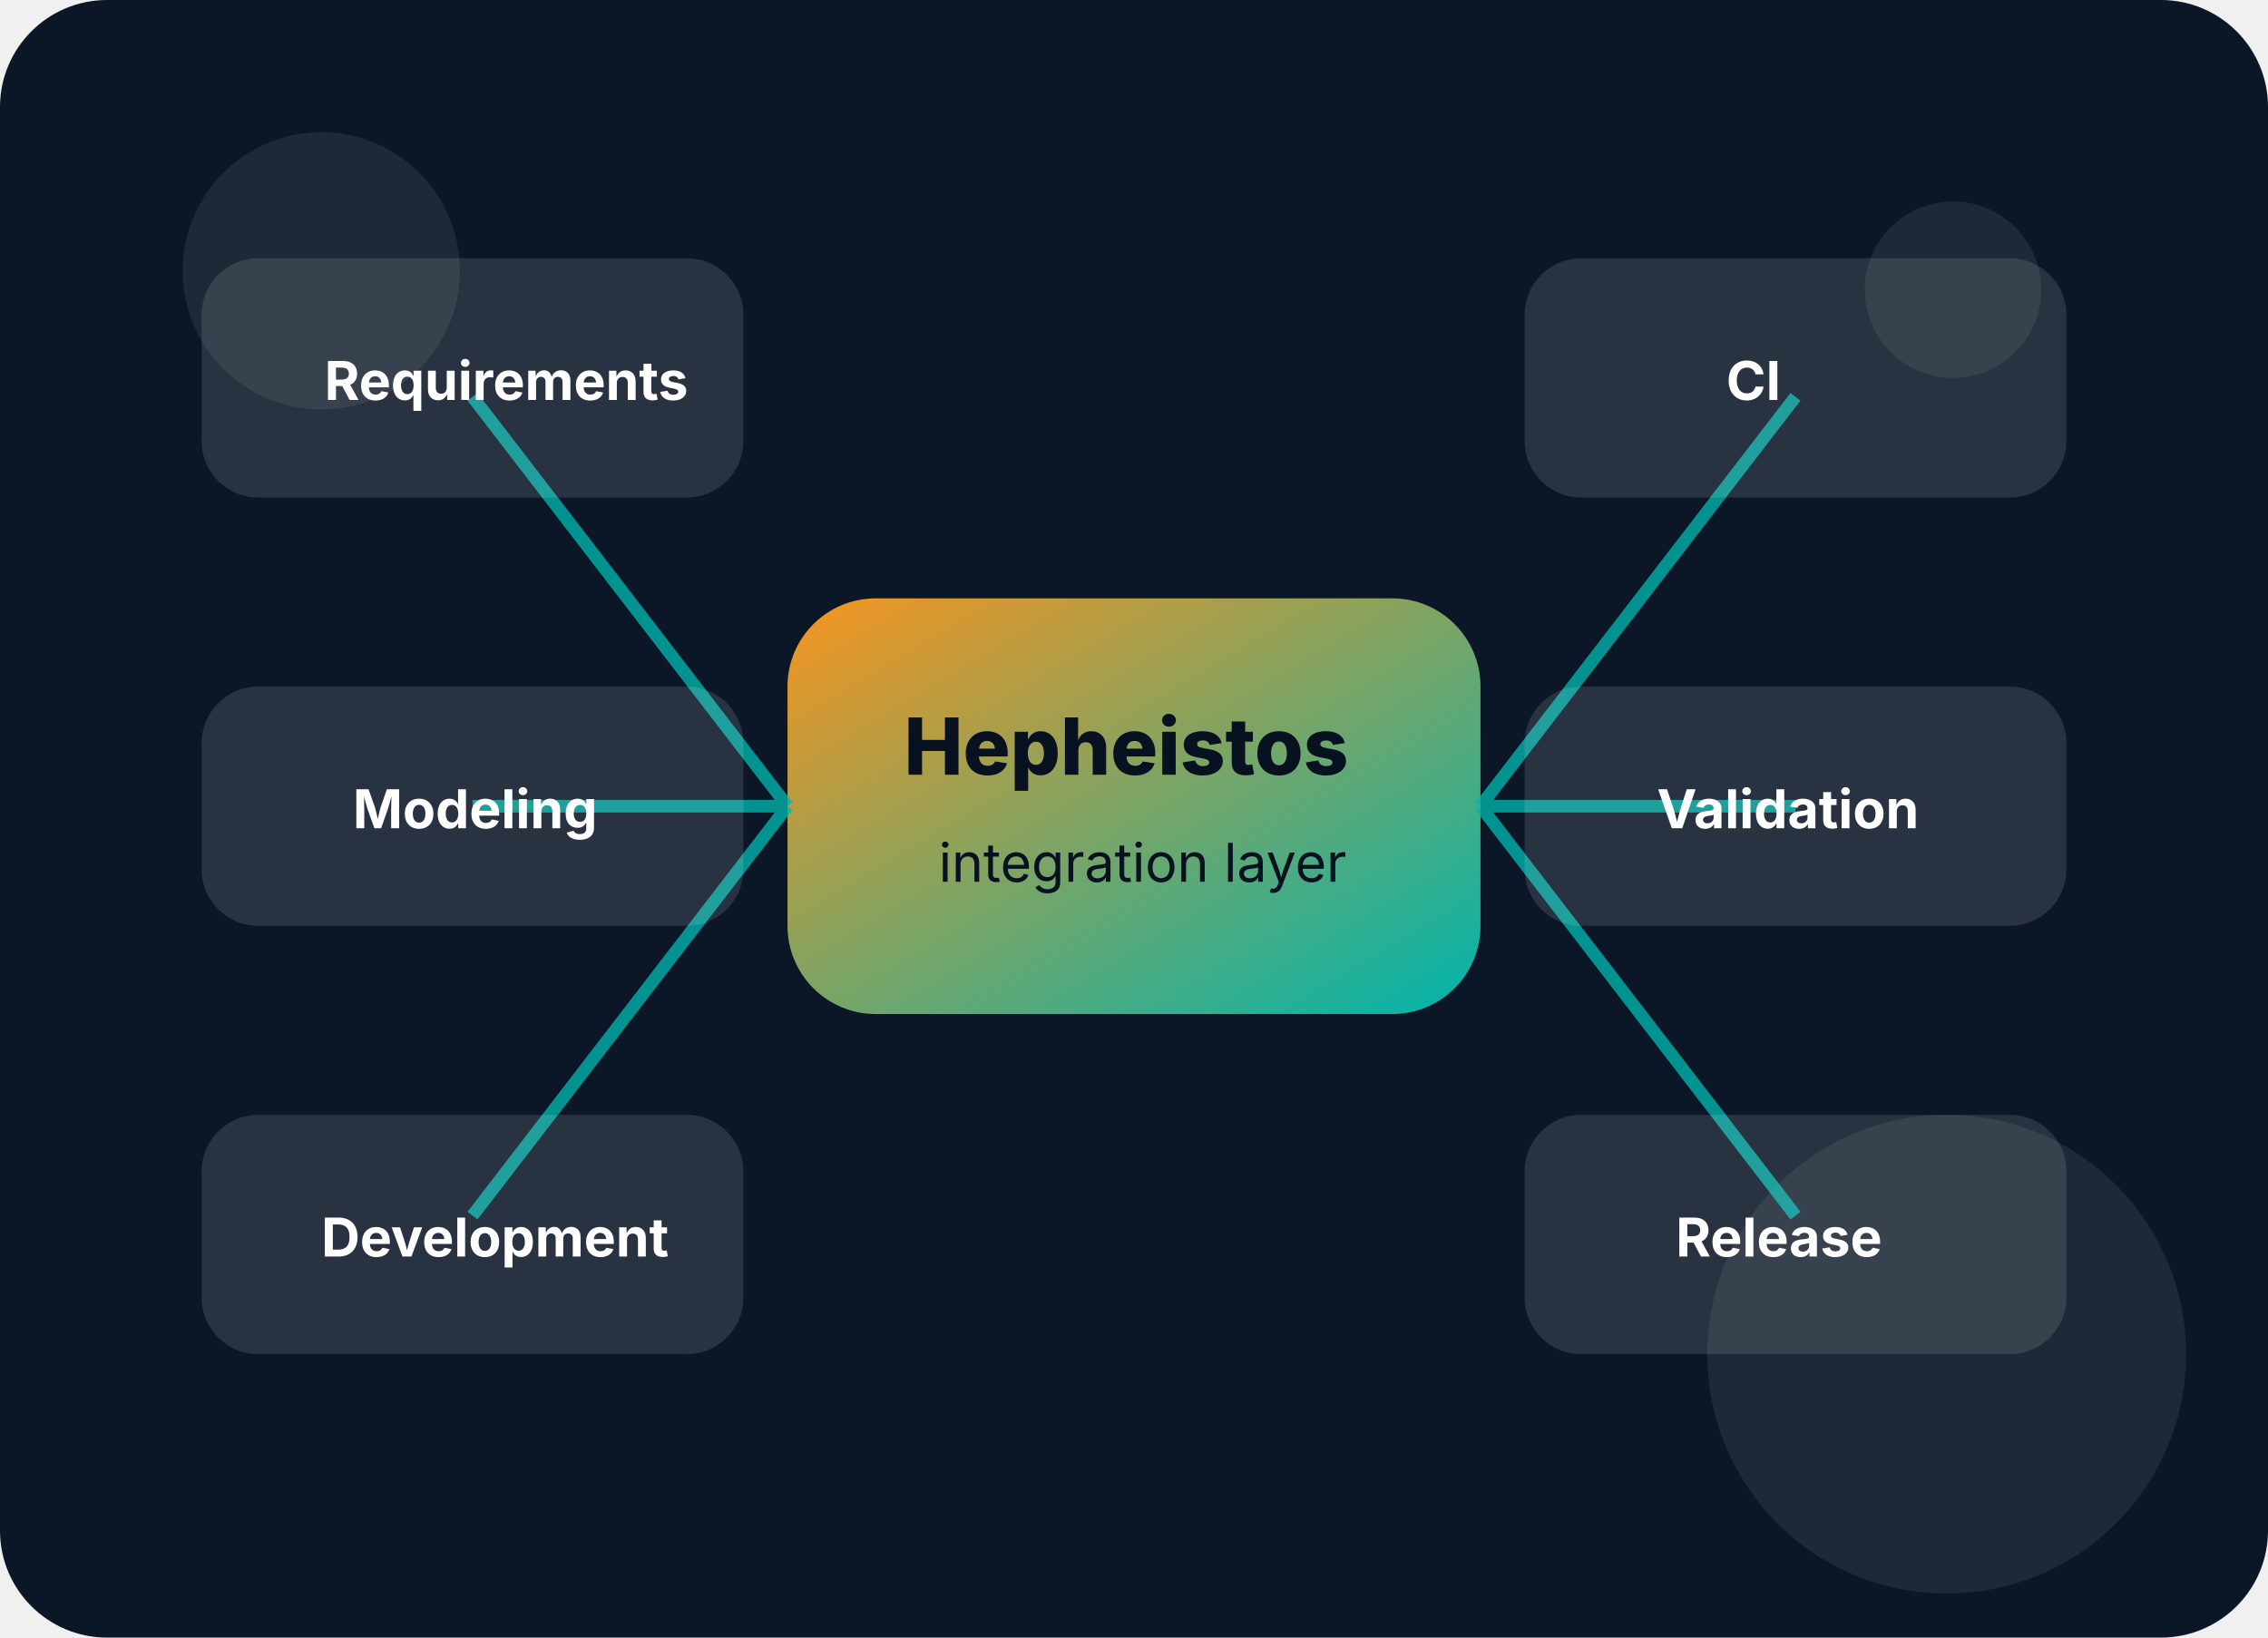
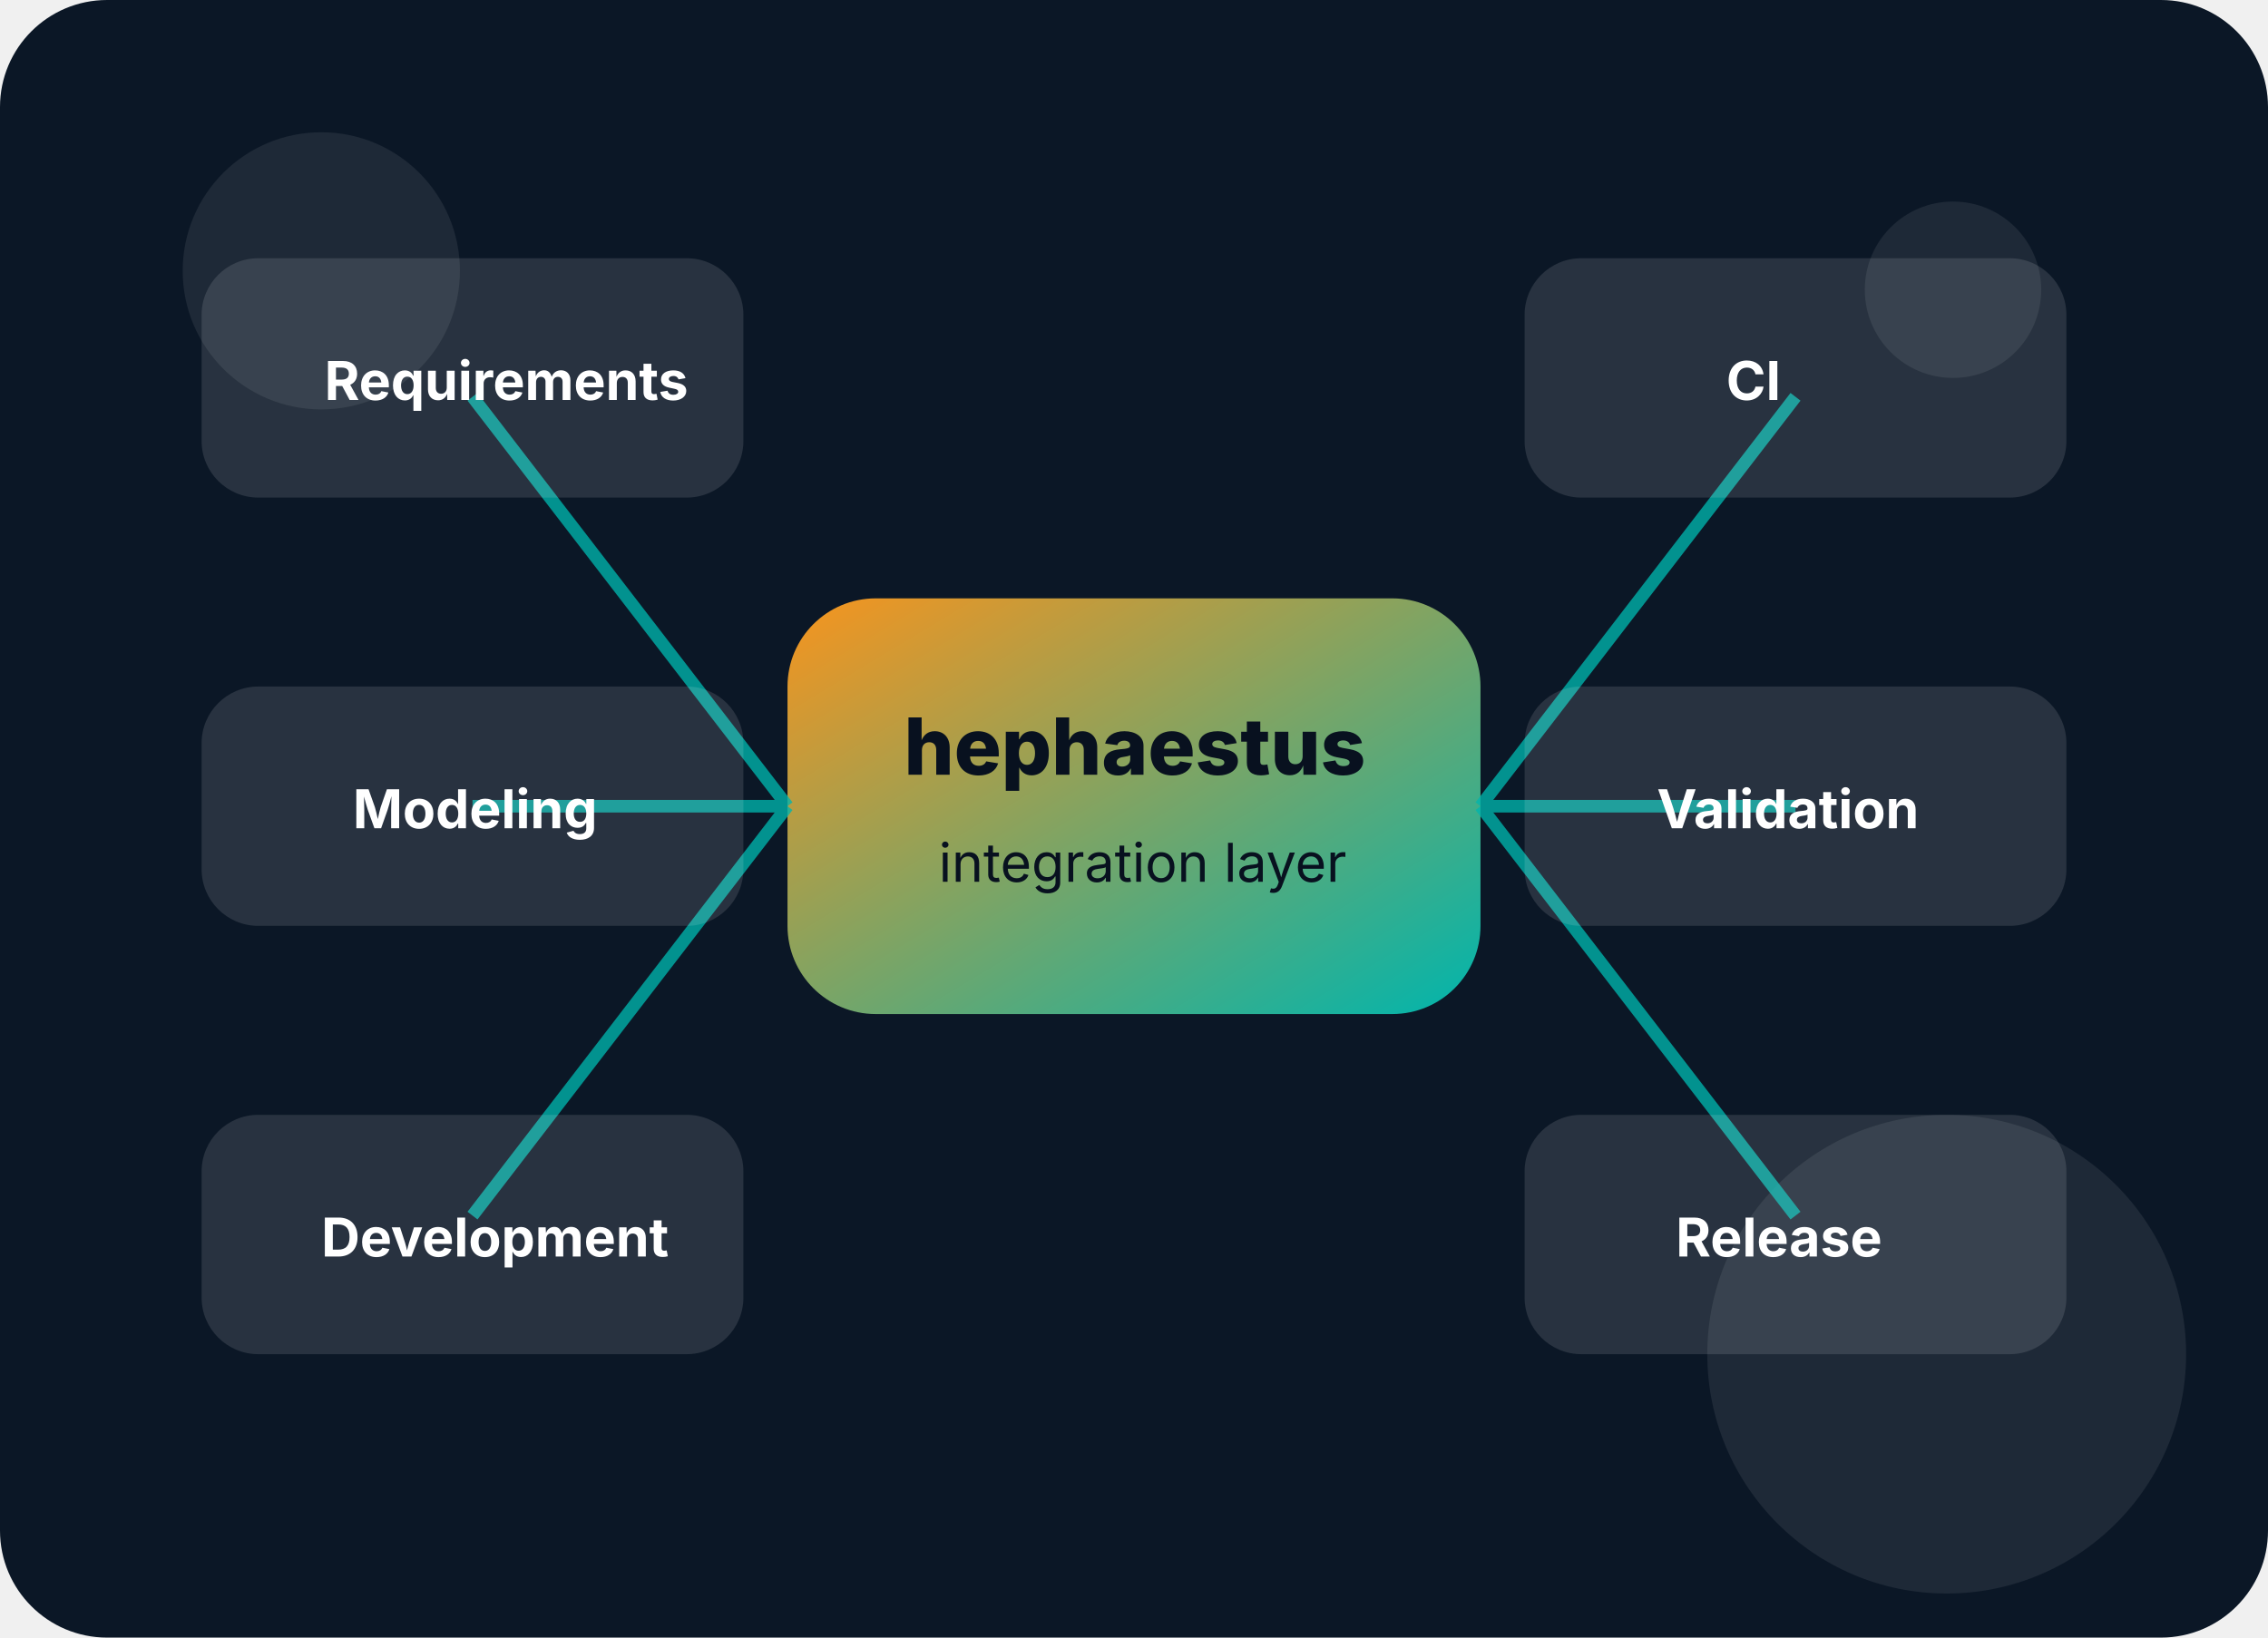
<svg xmlns="http://www.w3.org/2000/svg" viewBox="0 0 720 520" role="img" aria-label="Architecture overview">
  <defs>
    <linearGradient id="a" x1="0" x2="1" y1="0" y2="1">
      <stop offset="0" stop-color="#f7941e" />
      <stop offset="1" stop-color="#00b5ad" />
    </linearGradient>
  </defs>
  <rect width="720" height="520" rx="34" fill="#0b1726" />
  <g fill="#fff" opacity=".08">
    <circle cx="102" cy="86" r="44" />
    <circle cx="618" cy="430" r="76" />
    <circle cx="620" cy="92" r="28" />
  </g>
  <rect x="250" y="190" width="220" height="132" rx="28" fill="url(#a)" />
-   <text x="287" y="246" fill="#08111f" font-family="Inter,Arial" font-size="25" font-weight="800">Hepheistos</text>
+   <text x="287" y="246" fill="#08111f" font-family="Inter,Arial" font-size="25" font-weight="800">hephaestus</text>
  <text x="298" y="280" fill="#08111f" font-family="Inter,Arial" font-size="17">integration layer</text>
  <g stroke="#00b5ad" stroke-width="4" opacity=".78">
    <line x1="250" y1="256" x2="150" y2="126" />
    <line x1="250" y1="256" x2="150" y2="256" />
    <line x1="250" y1="256" x2="150" y2="386" />
    <line x1="470" y1="256" x2="570" y2="126" />
    <line x1="470" y1="256" x2="570" y2="256" />
    <line x1="470" y1="256" x2="570" y2="386" />
  </g>
  <g font-family="Inter,Arial" font-weight="700" font-size="17" fill="#fff">
    <rect x="64" y="82" width="172" height="76" rx="18" fill="#fff" opacity=".12" />
    <text x="103" y="127">Requirements</text>
    <rect x="64" y="218" width="172" height="76" rx="18" fill="#fff" opacity=".12" />
    <text x="112" y="263">Modeling</text>
    <rect x="64" y="354" width="172" height="76" rx="18" fill="#fff" opacity=".12" />
    <text x="102" y="399">Development</text>
    <rect x="484" y="82" width="172" height="76" rx="18" fill="#fff" opacity=".12" />
    <text x="548" y="127">CI</text>
    <rect x="484" y="218" width="172" height="76" rx="18" fill="#fff" opacity=".12" />
    <text x="526" y="263">Validation</text>
    <rect x="484" y="354" width="172" height="76" rx="18" fill="#fff" opacity=".12" />
    <text x="532" y="399">Release</text>
  </g>
</svg>
